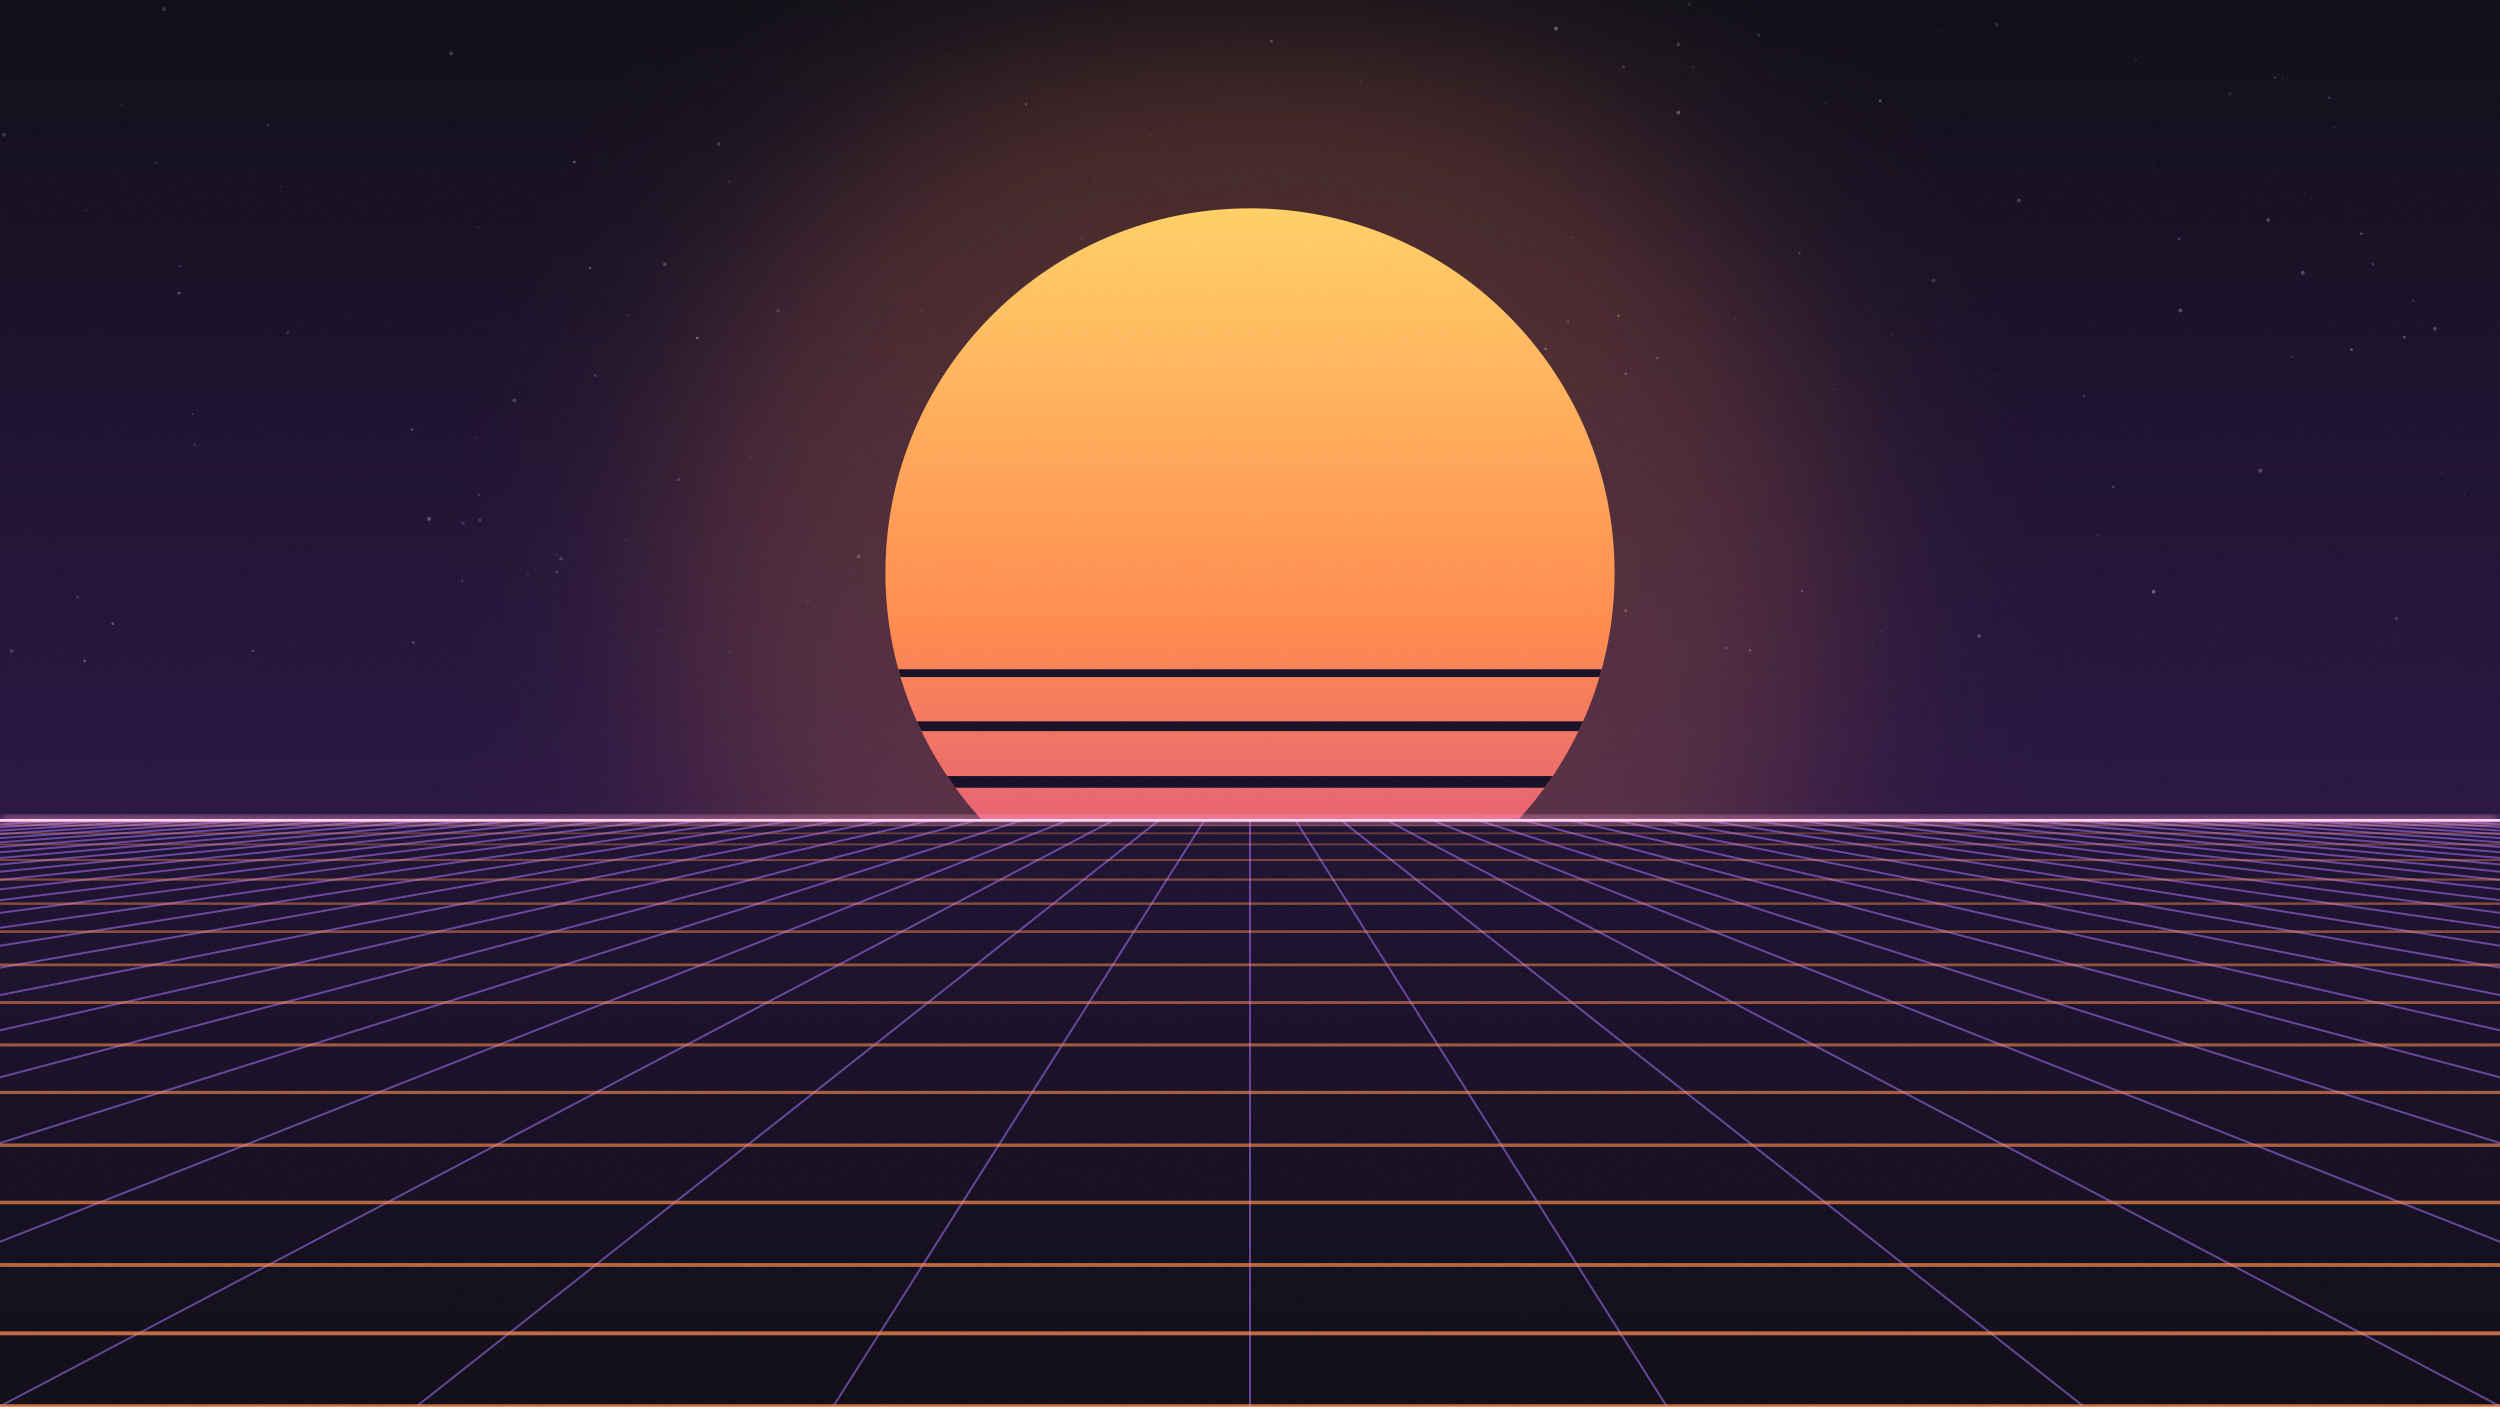
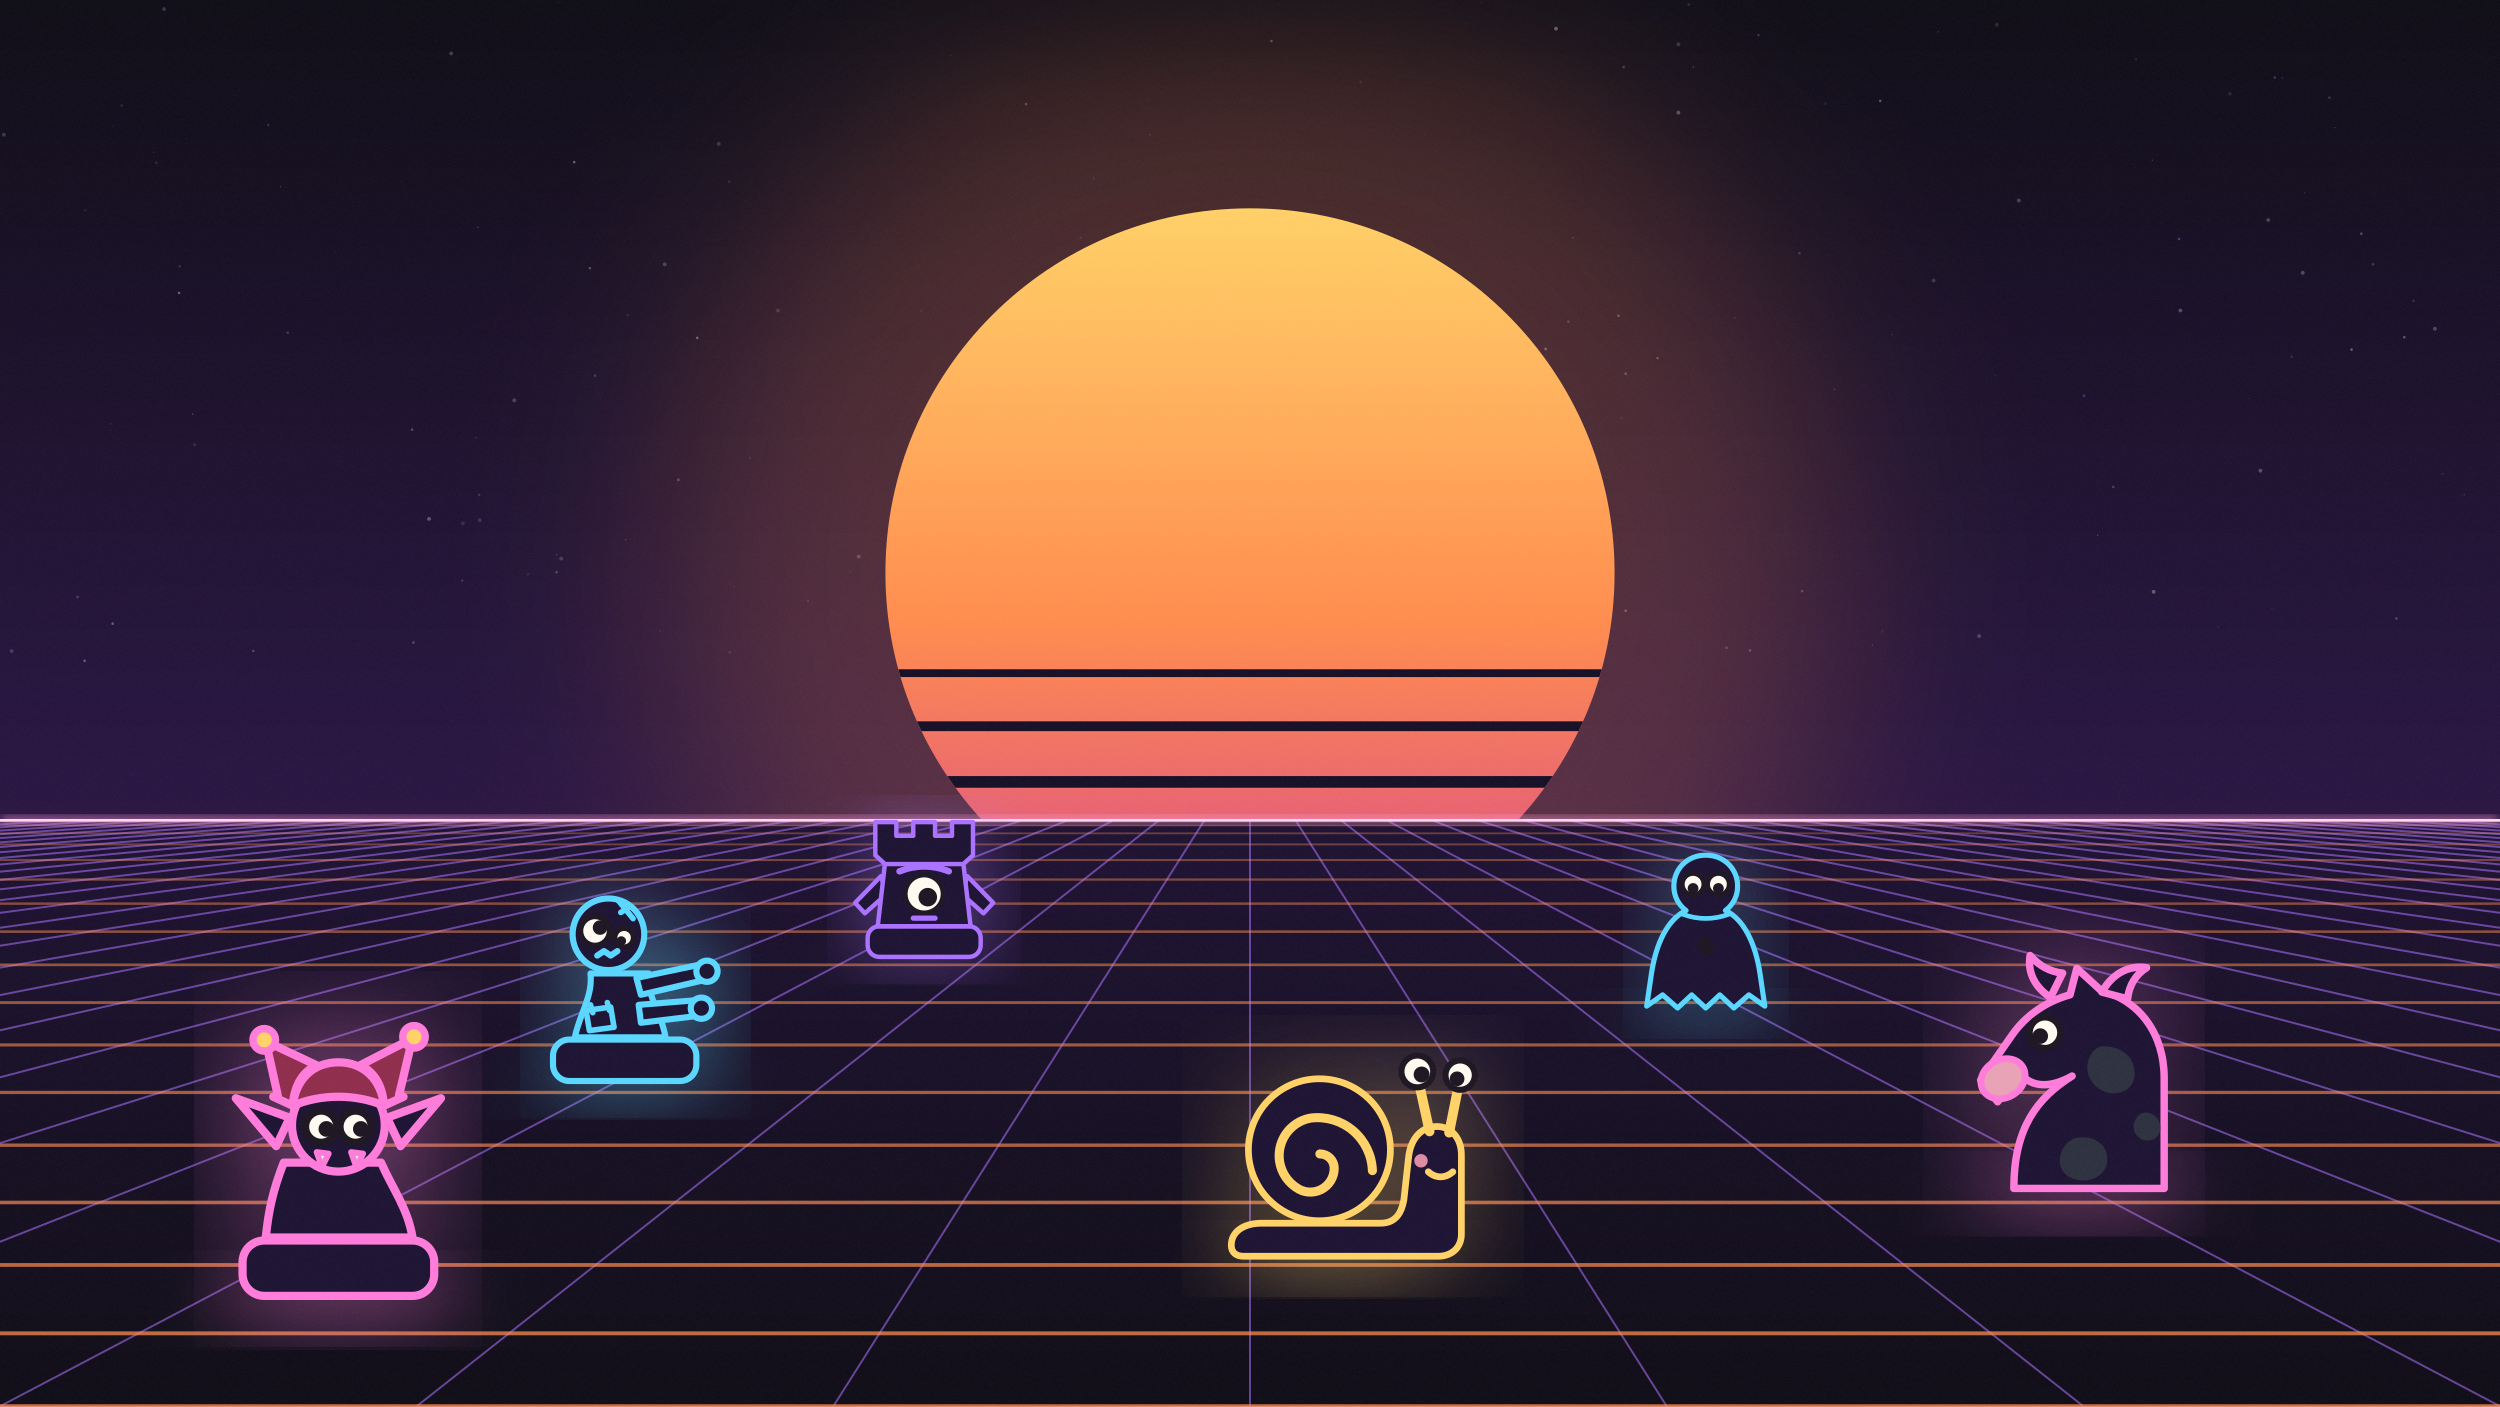
<svg xmlns="http://www.w3.org/2000/svg" width="3840" height="2160" viewBox="0 0 3840 2160">
  <defs>
    <filter id="glow" x="-50%" y="-50%" width="200%" height="200%">
      <feGaussianBlur stdDeviation="160" />
    </filter>
    <filter id="glow2" x="-50%" y="-50%" width="200%" height="200%">
      <feGaussianBlur stdDeviation="60" />
    </filter>
    <filter id="soft" x="-20%" y="-20%" width="140%" height="140%">
      <feGaussianBlur stdDeviation="8" />
    </filter>
    <filter id="grain">
      <feTurbulence type="fractalNoise" baseFrequency=".9" numOctaves="2" seed="3" />
      <feColorMatrix values="0 0 0 0 1  0 0 0 0 1  0 0 0 0 1  0 0 0 .045 0" />
    </filter>
    <linearGradient id="sky" x1="0" y1="0" x2="0" y2="1">
      <stop offset="0" stop-color="#0c0a14" />
      <stop offset=".55" stop-color="#26123f" />
      <stop offset="1" stop-color="#4a1d4f" />
    </linearGradient>
    <linearGradient id="sun" x1="0" y1="0" x2="0" y2="1">
      <stop offset="0" stop-color="#ffd166" />
      <stop offset=".55" stop-color="#ff8a4c" />
      <stop offset="1" stop-color="#d43f8d" />
    </linearGradient>
    <linearGradient id="floor" x1="0" y1="0" x2="0" y2="1">
      <stop offset="0" stop-color="#1c0f30" />
      <stop offset="1" stop-color="#0c0a14" />
    </linearGradient>
    <clipPath id="sunclip">
      <circle cx="1920" cy="880" r="560" />
    </clipPath>
  </defs>
  <rect width="3840" height="2160" fill="url(#sky)" />
  <circle cx="914" cy="577" r="2" fill="#c8a8ff" opacity="0.25" />
  <circle cx="252" cy="14" r="3" fill="#c8a8ff" opacity="0.23" />
  <circle cx="736" cy="760" r="2" fill="#c8a8ff" opacity="0.19" />
  <circle cx="3306" cy="246" r="1" fill="#c8a8ff" opacity="0.28" />
  <circle cx="2578" cy="68" r="3" fill="#ffffff" opacity="0.16" />
  <circle cx="119" cy="917" r="2" fill="#c8a8ff" opacity="0.27" />
  <circle cx="3537" cy="419" r="3" fill="#c8a8ff" opacity="0.34" />
  <circle cx="515" cy="387" r="1" fill="#c8a8ff" opacity="0.14" />
  <circle cx="3707" cy="462" r="2" fill="#c8a8ff" opacity="0.19" />
  <circle cx="3201" cy="608" r="2" fill="#c8a8ff" opacity="0.24" />
  <circle cx="3472" cy="723" r="3" fill="#c8a8ff" opacity="0.35" />
  <circle cx="2578" cy="173" r="3" fill="#ffffff" opacity="0.27" />
  <circle cx="811" cy="882" r="2" fill="#c8a8ff" opacity="0.11" />
  <circle cx="1851" cy="677" r="2" fill="#c8a8ff" opacity="0.30" />
  <circle cx="1576" cy="160" r="2" fill="#c8a8ff" opacity="0.32" />
  <circle cx="170" cy="651" r="1" fill="#c8a8ff" opacity="0.23" />
  <circle cx="3540" cy="296" r="1" fill="#ffffff" opacity="0.16" />
  <circle cx="296" cy="636" r="1" fill="#ffffff" opacity="0.34" />
  <circle cx="1120" cy="279" r="2" fill="#c8a8ff" opacity="0.16" />
  <circle cx="3681" cy="950" r="2" fill="#c8a8ff" opacity="0.31" />
  <circle cx="1483" cy="919" r="2" fill="#ffffff" opacity="0.25" />
  <circle cx="3612" cy="537" r="2" fill="#ffffff" opacity="0.33" />
  <circle cx="1680" cy="274" r="2" fill="#c8a8ff" opacity="0.08" />
  <circle cx="1594" cy="615" r="1" fill="#ffffff" opacity="0.10" />
  <circle cx="2409" cy="494" r="2" fill="#c8a8ff" opacity="0.24" />
  <circle cx="1071" cy="519" r="2" fill="#ffffff" opacity="0.34" />
  <circle cx="964" cy="484" r="2" fill="#c8a8ff" opacity="0.13" />
  <circle cx="711" cy="804" r="3" fill="#c8a8ff" opacity="0.16" />
  <circle cx="1448" cy="819" r="1" fill="#ffffff" opacity="0.16" />
  <circle cx="855" cy="852" r="1" fill="#ffffff" opacity="0.26" />
  <circle cx="2494" cy="103" r="2" fill="#c8a8ff" opacity="0.26" />
  <circle cx="862" cy="858" r="3" fill="#ffffff" opacity="0.17" />
  <circle cx="2497" cy="938" r="2" fill="#ffffff" opacity="0.29" />
  <circle cx="130" cy="1015" r="2" fill="#ffffff" opacity="0.31" />
  <circle cx="1306" cy="878" r="1" fill="#c8a8ff" opacity="0.24" />
  <circle cx="1618" cy="550" r="3" fill="#c8a8ff" opacity="0.17" />
  <circle cx="1601" cy="445" r="2" fill="#c8a8ff" opacity="0.12" />
  <circle cx="18" cy="1000" r="3" fill="#c8a8ff" opacity="0.23" />
  <circle cx="3785" cy="760" r="1" fill="#c8a8ff" opacity="0.31" />
  <circle cx="2546" cy="550" r="2" fill="#c8a8ff" opacity="0.32" />
  <circle cx="3308" cy="909" r="3" fill="#ffffff" opacity="0.30" />
  <circle cx="173" cy="958" r="2" fill="#ffffff" opacity="0.32" />
  <circle cx="3455" cy="612" r="1" fill="#ffffff" opacity="0.13" />
  <circle cx="1152" cy="703" r="2" fill="#c8a8ff" opacity="0.09" />
  <circle cx="3506" cy="120" r="1" fill="#c8a8ff" opacity="0.30" />
  <circle cx="236" cy="234" r="1" fill="#ffffff" opacity="0.13" />
  <circle cx="3040" cy="977" r="3" fill="#ffffff" opacity="0.21" />
  <circle cx="2192" cy="424" r="3" fill="#ffffff" opacity="0.15" />
  <circle cx="2025" cy="448" r="2" fill="#ffffff" opacity="0.31" />
  <circle cx="2977" cy="49" r="1" fill="#c8a8ff" opacity="0.34" />
  <circle cx="3281" cy="91" r="2" fill="#c8a8ff" opacity="0.12" />
  <circle cx="276" cy="409" r="2" fill="#c8a8ff" opacity="0.18" />
  <circle cx="734" cy="349" r="1" fill="#ffffff" opacity="0.27" />
  <circle cx="1460" cy="85" r="1" fill="#c8a8ff" opacity="0.20" />
  <circle cx="2497" cy="574" r="2" fill="#ffffff" opacity="0.25" />
  <circle cx="1657" cy="395" r="2" fill="#c8a8ff" opacity="0.19" />
  <circle cx="2665" cy="488" r="1" fill="#c8a8ff" opacity="0.27" />
  <circle cx="275" cy="450" r="2" fill="#ffffff" opacity="0.33" />
  <circle cx="1437" cy="952" r="3" fill="#c8a8ff" opacity="0.11" />
  <circle cx="2652" cy="995" r="2" fill="#c8a8ff" opacity="0.26" />
  <circle cx="2818" cy="598" r="1" fill="#ffffff" opacity="0.21" />
  <circle cx="906" cy="412" r="2" fill="#ffffff" opacity="0.26" />
  <circle cx="1443" cy="869" r="2" fill="#ffffff" opacity="0.09" />
  <circle cx="442" cy="511" r="2" fill="#c8a8ff" opacity="0.24" />
  <circle cx="3067" cy="38" r="3" fill="#ffffff" opacity="0.11" />
  <circle cx="2876" cy="991" r="1" fill="#c8a8ff" opacity="0.31" />
  <circle cx="693" cy="82" r="3" fill="#ffffff" opacity="0.20" />
  <circle cx="2688" cy="999" r="2" fill="#c8a8ff" opacity="0.33" />
  <circle cx="2137" cy="1024" r="2" fill="#ffffff" opacity="0.34" />
  <circle cx="1585" cy="792" r="1" fill="#c8a8ff" opacity="0.12" />
  <circle cx="1540" cy="941" r="1" fill="#c8a8ff" opacity="0.28" />
  <circle cx="3520" cy="548" r="2" fill="#ffffff" opacity="0.12" />
  <circle cx="2888" cy="155" r="2" fill="#ffffff" opacity="0.31" />
  <circle cx="2066" cy="826" r="2" fill="#c8a8ff" opacity="0.24" />
  <circle cx="2245" cy="1043" r="3" fill="#c8a8ff" opacity="0.09" />
  <circle cx="1841" cy="406" r="1" fill="#c8a8ff" opacity="0.14" />
  <circle cx="1853" cy="916" r="2" fill="#c8a8ff" opacity="0.27" />
  <circle cx="790" cy="615" r="3" fill="#ffffff" opacity="0.21" />
  <circle cx="2768" cy="908" r="2" fill="#ffffff" opacity="0.21" />
  <circle cx="882" cy="249" r="2" fill="#ffffff" opacity="0.34" />
  <circle cx="3279" cy="257" r="1" fill="#c8a8ff" opacity="0.12" />
  <circle cx="2388" cy="716" r="1" fill="#c8a8ff" opacity="0.13" />
  <circle cx="173" cy="194" r="1" fill="#ffffff" opacity="0.11" />
  <circle cx="1014" cy="969" r="1" fill="#c8a8ff" opacity="0.24" />
  <circle cx="2594" cy="7" r="2" fill="#c8a8ff" opacity="0.18" />
  <circle cx="299" cy="683" r="2" fill="#c8a8ff" opacity="0.19" />
  <circle cx="2090" cy="126" r="2" fill="#c8a8ff" opacity="0.11" />
  <circle cx="3407" cy="963" r="1" fill="#c8a8ff" opacity="0.26" />
  <circle cx="1415" cy="477" r="2" fill="#c8a8ff" opacity="0.11" />
  <circle cx="3627" cy="359" r="2" fill="#ffffff" opacity="0.26" />
  <circle cx="1953" cy="63" r="2" fill="#ffffff" opacity="0.25" />
  <circle cx="2804" cy="159" r="2" fill="#c8a8ff" opacity="0.11" />
  <circle cx="3578" cy="150" r="2" fill="#c8a8ff" opacity="0.23" />
  <circle cx="2486" cy="485" r="2" fill="#ffffff" opacity="0.27" />
  <circle cx="412" cy="192" r="2" fill="#c8a8ff" opacity="0.18" />
  <circle cx="1021" cy="406" r="3" fill="#ffffff" opacity="0.21" />
  <circle cx="1042" cy="737" r="2" fill="#c8a8ff" opacity="0.34" />
  <circle cx="1721" cy="858" r="1" fill="#c8a8ff" opacity="0.31" />
  <circle cx="431" cy="287" r="1" fill="#ffffff" opacity="0.23" />
  <circle cx="3494" cy="119" r="2" fill="#c8a8ff" opacity="0.26" />
  <circle cx="1502" cy="1042" r="1" fill="#ffffff" opacity="0.31" />
  <circle cx="3065" cy="577" r="1" fill="#ffffff" opacity="0.13" />
  <circle cx="961" cy="829" r="1" fill="#c8a8ff" opacity="0.32" />
  <circle cx="3645" cy="406" r="2" fill="#c8a8ff" opacity="0.25" />
  <circle cx="3752" cy="728" r="2" fill="#c8a8ff" opacity="0.09" />
  <circle cx="731" cy="672" r="1" fill="#ffffff" opacity="0.21" />
  <circle cx="2011" cy="488" r="1" fill="#ffffff" opacity="0.09" />
  <circle cx="1922" cy="685" r="2" fill="#c8a8ff" opacity="0.34" />
  <circle cx="3425" cy="144" r="3" fill="#ffffff" opacity="0.09" />
  <circle cx="2374" cy="536" r="2" fill="#ffffff" opacity="0.33" />
  <circle cx="1241" cy="923" r="2" fill="#ffffff" opacity="0.10" />
  <circle cx="3222" cy="822" r="1" fill="#ffffff" opacity="0.28" />
  <circle cx="1319" cy="855" r="3" fill="#ffffff" opacity="0.20" />
  <circle cx="2906" cy="514" r="1" fill="#ffffff" opacity="0.19" />
  <circle cx="3246" cy="748" r="2" fill="#c8a8ff" opacity="0.27" />
  <circle cx="2064" cy="447" r="2" fill="#c8a8ff" opacity="0.09" />
  <circle cx="1757" cy="733" r="2" fill="#c8a8ff" opacity="0.32" />
  <circle cx="2764" cy="389" r="2" fill="#c8a8ff" opacity="0.24" />
  <circle cx="860" cy="3" r="1" fill="#c8a8ff" opacity="0.12" />
  <circle cx="1766" cy="207" r="1" fill="#ffffff" opacity="0.24" />
  <circle cx="1934" cy="675" r="1" fill="#ffffff" opacity="0.20" />
  <circle cx="710" cy="892" r="2" fill="#c8a8ff" opacity="0.19" />
  <circle cx="2701" cy="54" r="2" fill="#c8a8ff" opacity="0.21" />
  <circle cx="3490" cy="936" r="1" fill="#c8a8ff" opacity="0.21" />
  <circle cx="633" cy="660" r="2" fill="#ffffff" opacity="0.24" />
  <circle cx="3101" cy="308" r="3" fill="#c8a8ff" opacity="0.29" />
  <circle cx="3693" cy="518" r="2" fill="#ffffff" opacity="0.30" />
  <circle cx="2416" cy="365" r="1" fill="#c8a8ff" opacity="0.34" />
  <circle cx="2274" cy="4" r="1" fill="#ffffff" opacity="0.09" />
  <circle cx="1932" cy="511" r="1" fill="#c8a8ff" opacity="0.13" />
  <circle cx="3740" cy="505" r="3" fill="#c8a8ff" opacity="0.33" />
  <circle cx="131" cy="323" r="2" fill="#c8a8ff" opacity="0.10" />
  <circle cx="1127" cy="901" r="1" fill="#c8a8ff" opacity="0.23" />
  <circle cx="2060" cy="825" r="2" fill="#c8a8ff" opacity="0.31" />
  <circle cx="2125" cy="979" r="2" fill="#c8a8ff" opacity="0.20" />
  <circle cx="1707" cy="745" r="2" fill="#ffffff" opacity="0.22" />
  <circle cx="2891" cy="970" r="2" fill="#c8a8ff" opacity="0.09" />
  <circle cx="659" cy="797" r="3" fill="#ffffff" opacity="0.28" />
  <circle cx="2601" cy="103" r="1" fill="#ffffff" opacity="0.32" />
  <circle cx="3349" cy="477" r="3" fill="#c8a8ff" opacity="0.35" />
  <circle cx="6" cy="207" r="3" fill="#ffffff" opacity="0.17" />
  <circle cx="1195" cy="477" r="3" fill="#ffffff" opacity="0.14" />
  <circle cx="187" cy="162" r="2" fill="#ffffff" opacity="0.11" />
  <circle cx="1104" cy="221" r="3" fill="#c8a8ff" opacity="0.22" />
  <circle cx="3484" cy="338" r="3" fill="#ffffff" opacity="0.21" />
  <circle cx="2390" cy="44" r="3" fill="#ffffff" opacity="0.31" />
  <circle cx="389" cy="1000" r="2" fill="#ffffff" opacity="0.21" />
  <circle cx="855" cy="879" r="2" fill="#c8a8ff" opacity="0.29" />
  <circle cx="3347" cy="367" r="2" fill="#c8a8ff" opacity="0.29" />
  <circle cx="1121" cy="1002" r="2" fill="#c8a8ff" opacity="0.14" />
  <circle cx="2070" cy="492" r="2" fill="#ffffff" opacity="0.17" />
  <circle cx="737" cy="799" r="3" fill="#c8a8ff" opacity="0.19" />
  <circle cx="2490" cy="642" r="1" fill="#c8a8ff" opacity="0.31" />
  <circle cx="240" cy="250" r="2" fill="#c8a8ff" opacity="0.14" />
  <circle cx="635" cy="987" r="2" fill="#c8a8ff" opacity="0.33" />
  <circle cx="2057" cy="444" r="3" fill="#c8a8ff" opacity="0.21" />
  <circle cx="2970" cy="431" r="3" fill="#ffffff" opacity="0.16" />
  <circle cx="3587" cy="196" r="1" fill="#ffffff" opacity="0.16" />
  <circle cx="1995" cy="678" r="1" fill="#ffffff" opacity="0.15" />
  <circle cx="1660" cy="365" r="2" fill="#c8a8ff" opacity="0.12" />
  <circle cx="1920" cy="900" r="900" fill="#ff8a4c" opacity=".22" filter="url(#glow)" />
  <g clip-path="url(#sunclip)">
    <rect x="1300" y="300" width="1300" height="1200" fill="url(#sun)" />
    <rect x="1220.0" y="1028" width="1400" height="12" fill="#140c24" />
    <rect x="1220.0" y="1108" width="1400" height="15" fill="#140c24" />
    <rect x="1220.0" y="1192" width="1400" height="18" fill="#140c24" />
    <rect x="1220.0" y="1280" width="1400" height="21" fill="#140c24" />
    <rect x="1220.0" y="1372" width="1400" height="24" fill="#140c24" />
    <rect x="1220.0" y="1468" width="1400" height="27" fill="#140c24" />
    <rect x="1220.0" y="1568" width="1400" height="30" fill="#140c24" />
  </g>
  <rect x="0" y="1260" width="3840" height="900" fill="url(#floor)" />
  <g>
    <line x1="-40" y1="1260" x2="-16000" y2="2160" stroke="#a970ff" stroke-width="3" opacity=".55" />
    <line x1="30" y1="1260" x2="-15360" y2="2160" stroke="#a970ff" stroke-width="3" opacity=".55" />
    <line x1="100" y1="1260" x2="-14720" y2="2160" stroke="#a970ff" stroke-width="3" opacity=".55" />
    <line x1="170" y1="1260" x2="-14080" y2="2160" stroke="#a970ff" stroke-width="3" opacity=".55" />
    <line x1="240" y1="1260" x2="-13440" y2="2160" stroke="#a970ff" stroke-width="3" opacity=".55" />
    <line x1="310" y1="1260" x2="-12800" y2="2160" stroke="#a970ff" stroke-width="3" opacity=".55" />
    <line x1="380" y1="1260" x2="-12160" y2="2160" stroke="#a970ff" stroke-width="3" opacity=".55" />
    <line x1="450" y1="1260" x2="-11520" y2="2160" stroke="#a970ff" stroke-width="3" opacity=".55" />
    <line x1="520" y1="1260" x2="-10880" y2="2160" stroke="#a970ff" stroke-width="3" opacity=".55" />
    <line x1="590" y1="1260" x2="-10240" y2="2160" stroke="#a970ff" stroke-width="3" opacity=".55" />
    <line x1="660" y1="1260" x2="-9600" y2="2160" stroke="#a970ff" stroke-width="3" opacity=".55" />
    <line x1="730" y1="1260" x2="-8960" y2="2160" stroke="#a970ff" stroke-width="3" opacity=".55" />
    <line x1="800" y1="1260" x2="-8320" y2="2160" stroke="#a970ff" stroke-width="3" opacity=".55" />
    <line x1="870" y1="1260" x2="-7680" y2="2160" stroke="#a970ff" stroke-width="3" opacity=".55" />
    <line x1="940" y1="1260" x2="-7040" y2="2160" stroke="#a970ff" stroke-width="3" opacity=".55" />
    <line x1="1010" y1="1260" x2="-6400" y2="2160" stroke="#a970ff" stroke-width="3" opacity=".55" />
    <line x1="1080" y1="1260" x2="-5760" y2="2160" stroke="#a970ff" stroke-width="3" opacity=".55" />
    <line x1="1150" y1="1260" x2="-5120" y2="2160" stroke="#a970ff" stroke-width="3" opacity=".55" />
    <line x1="1220" y1="1260" x2="-4480" y2="2160" stroke="#a970ff" stroke-width="3" opacity=".55" />
    <line x1="1290" y1="1260" x2="-3840" y2="2160" stroke="#a970ff" stroke-width="3" opacity=".55" />
    <line x1="1360" y1="1260" x2="-3200" y2="2160" stroke="#a970ff" stroke-width="3" opacity=".55" />
    <line x1="1430" y1="1260" x2="-2560" y2="2160" stroke="#a970ff" stroke-width="3" opacity=".55" />
    <line x1="1500" y1="1260" x2="-1920" y2="2160" stroke="#a970ff" stroke-width="3" opacity=".55" />
    <line x1="1570" y1="1260" x2="-1280" y2="2160" stroke="#a970ff" stroke-width="3" opacity=".55" />
    <line x1="1640" y1="1260" x2="-640" y2="2160" stroke="#a970ff" stroke-width="3" opacity=".55" />
    <line x1="1710" y1="1260" x2="0" y2="2160" stroke="#a970ff" stroke-width="3" opacity=".55" />
    <line x1="1780" y1="1260" x2="640" y2="2160" stroke="#a970ff" stroke-width="3" opacity=".55" />
    <line x1="1850" y1="1260" x2="1280" y2="2160" stroke="#a970ff" stroke-width="3" opacity=".55" />
    <line x1="1920" y1="1260" x2="1920" y2="2160" stroke="#a970ff" stroke-width="3" opacity=".55" />
    <line x1="1990" y1="1260" x2="2560" y2="2160" stroke="#a970ff" stroke-width="3" opacity=".55" />
    <line x1="2060" y1="1260" x2="3200" y2="2160" stroke="#a970ff" stroke-width="3" opacity=".55" />
    <line x1="2130" y1="1260" x2="3840" y2="2160" stroke="#a970ff" stroke-width="3" opacity=".55" />
    <line x1="2200" y1="1260" x2="4480" y2="2160" stroke="#a970ff" stroke-width="3" opacity=".55" />
    <line x1="2270" y1="1260" x2="5120" y2="2160" stroke="#a970ff" stroke-width="3" opacity=".55" />
    <line x1="2340" y1="1260" x2="5760" y2="2160" stroke="#a970ff" stroke-width="3" opacity=".55" />
    <line x1="2410" y1="1260" x2="6400" y2="2160" stroke="#a970ff" stroke-width="3" opacity=".55" />
    <line x1="2480" y1="1260" x2="7040" y2="2160" stroke="#a970ff" stroke-width="3" opacity=".55" />
    <line x1="2550" y1="1260" x2="7680" y2="2160" stroke="#a970ff" stroke-width="3" opacity=".55" />
    <line x1="2620" y1="1260" x2="8320" y2="2160" stroke="#a970ff" stroke-width="3" opacity=".55" />
    <line x1="2690" y1="1260" x2="8960" y2="2160" stroke="#a970ff" stroke-width="3" opacity=".55" />
    <line x1="2760" y1="1260" x2="9600" y2="2160" stroke="#a970ff" stroke-width="3" opacity=".55" />
    <line x1="2830" y1="1260" x2="10240" y2="2160" stroke="#a970ff" stroke-width="3" opacity=".55" />
    <line x1="2900" y1="1260" x2="10880" y2="2160" stroke="#a970ff" stroke-width="3" opacity=".55" />
    <line x1="2970" y1="1260" x2="11520" y2="2160" stroke="#a970ff" stroke-width="3" opacity=".55" />
    <line x1="3040" y1="1260" x2="12160" y2="2160" stroke="#a970ff" stroke-width="3" opacity=".55" />
    <line x1="3110" y1="1260" x2="12800" y2="2160" stroke="#a970ff" stroke-width="3" opacity=".55" />
    <line x1="3180" y1="1260" x2="13440" y2="2160" stroke="#a970ff" stroke-width="3" opacity=".55" />
    <line x1="3250" y1="1260" x2="14080" y2="2160" stroke="#a970ff" stroke-width="3" opacity=".55" />
    <line x1="3320" y1="1260" x2="14720" y2="2160" stroke="#a970ff" stroke-width="3" opacity=".55" />
    <line x1="3390" y1="1260" x2="15360" y2="2160" stroke="#a970ff" stroke-width="3" opacity=".55" />
    <line x1="3460" y1="1260" x2="16000" y2="2160" stroke="#a970ff" stroke-width="3" opacity=".55" />
    <line x1="3530" y1="1260" x2="16640" y2="2160" stroke="#a970ff" stroke-width="3" opacity=".55" />
    <line x1="3600" y1="1260" x2="17280" y2="2160" stroke="#a970ff" stroke-width="3" opacity=".55" />
    <line x1="3670" y1="1260" x2="17920" y2="2160" stroke="#a970ff" stroke-width="3" opacity=".55" />
    <line x1="3740" y1="1260" x2="18560" y2="2160" stroke="#a970ff" stroke-width="3" opacity=".55" />
    <line x1="3810" y1="1260" x2="19200" y2="2160" stroke="#a970ff" stroke-width="3" opacity=".55" />
    <line x1="3880" y1="1260" x2="19840" y2="2160" stroke="#a970ff" stroke-width="3" opacity=".55" />
    <line x1="0" y1="1262" x2="3840" y2="1262" stroke="#ff8a4c" stroke-width="2.2" opacity="0.28" />
    <line x1="0" y1="1268" x2="3840" y2="1268" stroke="#ff8a4c" stroke-width="2.5" opacity="0.31" />
    <line x1="0" y1="1280" x2="3840" y2="1280" stroke="#ff8a4c" stroke-width="2.8" opacity="0.34" />
    <line x1="0" y1="1297" x2="3840" y2="1297" stroke="#ff8a4c" stroke-width="3.0" opacity="0.37" />
    <line x1="0" y1="1321" x2="3840" y2="1321" stroke="#ff8a4c" stroke-width="3.2" opacity="0.40" />
    <line x1="0" y1="1351" x2="3840" y2="1351" stroke="#ff8a4c" stroke-width="3.5" opacity="0.43" />
    <line x1="0" y1="1388" x2="3840" y2="1388" stroke="#ff8a4c" stroke-width="3.8" opacity="0.46" />
    <line x1="0" y1="1431" x2="3840" y2="1431" stroke="#ff8a4c" stroke-width="4.0" opacity="0.49" />
    <line x1="0" y1="1482" x2="3840" y2="1482" stroke="#ff8a4c" stroke-width="4.2" opacity="0.52" />
    <line x1="0" y1="1540" x2="3840" y2="1540" stroke="#ff8a4c" stroke-width="4.5" opacity="0.55" />
    <line x1="0" y1="1605" x2="3840" y2="1605" stroke="#ff8a4c" stroke-width="4.8" opacity="0.58" />
    <line x1="0" y1="1678" x2="3840" y2="1678" stroke="#ff8a4c" stroke-width="5.0" opacity="0.61" />
    <line x1="0" y1="1759" x2="3840" y2="1759" stroke="#ff8a4c" stroke-width="5.2" opacity="0.64" />
    <line x1="0" y1="1847" x2="3840" y2="1847" stroke="#ff8a4c" stroke-width="5.5" opacity="0.67" />
    <line x1="0" y1="1943" x2="3840" y2="1943" stroke="#ff8a4c" stroke-width="5.8" opacity="0.70" />
    <line x1="0" y1="2048" x2="3840" y2="2048" stroke="#ff8a4c" stroke-width="6.0" opacity="0.73" />
    <line x1="0" y1="2160" x2="3840" y2="2160" stroke="#ff8a4c" stroke-width="6.2" opacity="0.76" />
  </g>
  <rect x="0" y="1254" width="3840" height="12" fill="#ff9ad5" opacity=".75" filter="url(#soft)" />
  <rect x="0" y="1258" width="3840" height="4" fill="#ffd6ef" />
+   <ellipse cx="520" cy="1994" rx="196" ry="37" fill="#ff7ad9" opacity=".35" filter="url(#glow2)" />
+   <g transform="translate(261 1542) scale(11.5)" fill="none" stroke="#ff7ad9" stroke-width="2.4" opacity=".6" filter="url(#soft)">
+     <path d="M12.6 31.6h19.8c1.6 0 2.9 1.3 2.9 2.9v1.6c0 1.6-1.3 2.9-2.9 2.9H12.6c-1.6 0-2.9-1.3-2.9-2.9v-1.6c0-1.6 1.3-2.9 2.9-2.9z" />
+     <path d="M15.2 21.2h13c1.6 3.6 3.6 6.2 4.2 10H12.8c.4-3.8 1-6.4 2.4-10z" />
+     <path d="M16 15.2 8.8 12.6l5.4 6.4zM29 15.2l7.2-2.6-5.4 6.4z" />
+     <circle cx="22.5" cy="16.2" r="6.2" />
+     <path d="M16.4 13.6c.2-2.8 1.4-4.6 3.2-5.4L12.8 5l1.6 7.2-.6.2zM28.6 13.6c-.2-2.8-1.4-4.6-3.2-5.4L32.4 4.6l-1.8 7.6.6.2zM16.4 13.6c3.8-1.6 8.4-1.6 12.2 0-.4-3.6-2.8-5.8-6.1-5.8s-5.7 2.2-6.1 5.8z" fill="#8e2b4a" />
+     <circle cx="12.6" cy="4.8" r="1.5" fill="#ffd166" stroke-width="1" />
+     <circle cx="32.6" cy="4.4" r="1.5" fill="#ffd166" stroke-width="1" />
+     <circle cx="20.2" cy="16.4" r="2.1" fill="#fffaf0" stroke="#1b1420" stroke-width="1" />
+     <circle cx="20.90" cy="16.70" r="1.05" fill="#1b1420" stroke="none" />
+     <circle cx="24.8" cy="16.4" r="2.1" fill="#fffaf0" stroke="#1b1420" stroke-width="1" />
+     <circle cx="25.50" cy="16.70" r="1.05" fill="#1b1420" stroke="none" />
+     <path d="M19.6 19.8l.7 2 .9-1.8zM24.2 19.8l.7 2 .9-1.8z" fill="#fffaf0" stroke-width=".8" />
+   </g>
+   <g transform="translate(261 1542) scale(11.5)" fill="#1b1030" stroke="#ff7ad9" stroke-width="1.1" stroke-linejoin="round">
+     <path d="M12.6 31.6h19.8c1.6 0 2.9 1.3 2.9 2.9v1.6c0 1.6-1.3 2.9-2.9 2.9H12.6c-1.6 0-2.9-1.3-2.9-2.9v-1.6c0-1.6 1.3-2.9 2.9-2.9z" />
+     <path d="M15.2 21.2h13c1.6 3.6 3.6 6.2 4.2 10H12.8c.4-3.8 1-6.4 2.4-10z" />
+     <path d="M16 15.2 8.8 12.6l5.4 6.4zM29 15.2l7.2-2.6-5.4 6.4z" />
+     <circle cx="22.5" cy="16.2" r="6.2" />
+     <path d="M16.4 13.6c.2-2.8 1.4-4.6 3.2-5.4L12.8 5l1.6 7.2-.6.2zM28.6 13.6c-.2-2.8-1.4-4.6-3.2-5.4L32.4 4.6l-1.8 7.6.6.2zM16.4 13.6c3.8-1.6 8.4-1.6 12.2 0-.4-3.6-2.8-5.8-6.1-5.8s-5.7 2.2-6.1 5.8z" fill="#8e2b4a" />
+     <circle cx="12.6" cy="4.8" r="1.5" fill="#ffd166" stroke-width="1" />
+     <circle cx="32.6" cy="4.4" r="1.5" fill="#ffd166" stroke-width="1" />
+     <circle cx="20.2" cy="16.4" r="2.1" fill="#fffaf0" stroke="#1b1420" stroke-width="1" />
+     <circle cx="20.90" cy="16.70" r="1.05" fill="#1b1420" stroke="none" />
+     <circle cx="24.8" cy="16.4" r="2.1" fill="#fffaf0" stroke="#1b1420" stroke-width="1" />
+     <circle cx="25.50" cy="16.70" r="1.05" fill="#1b1420" stroke="none" />
+     <path d="M19.6 19.8l.7 2 .9-1.8zM24.2 19.8l.7 2 .9-1.8z" fill="#fffaf0" stroke-width=".8" />
+   </g>
+   <ellipse cx="960" cy="1664" rx="146" ry="28" fill="#58d6ff" opacity=".35" filter="url(#glow2)" />
+   <g transform="translate(766 1325) scale(8.6)" fill="none" stroke="#58d6ff" stroke-width="2.4" opacity=".6" filter="url(#soft)">
+     <path d="M12.6 31.6h19.8c1.6 0 2.9 1.3 2.9 2.9v1.6c0 1.6-1.3 2.9-2.9 2.9H12.6c-1.6 0-2.9-1.3-2.9-2.9v-1.6c0-1.6 1.3-2.9 2.9-2.9z" />
+     <path d="M16.4 19.8h10.4c-.4 4.2 2.2 6.8 3 11.4H13.6c1-4.6 3.2-7.2 2.8-11.4z" />
+     <path d="M24.6 20.6 36 18.2l.6 2.8-11.2 2.6zM25 25.4l10-.8.3 2.8-9.9 1.2z" />
+     <circle cx="37.2" cy="19.4" r="1.9" />
+     <circle cx="36.2" cy="26" r="1.9" />
+     <circle cx="19.6" cy="12.8" r="6.4" />
+     <path d="M15.6 26.4l4.4-.6.6 3.6-4.4.6z" fill="none" stroke-width="1" stroke-linecap="round" />
+     <path d="M16.4 25.4l.4 1.4M19.4 25l.4 1.4" fill="none" stroke-width="1" stroke-linecap="round" />
+     <path d="M21.4 6.8l2.6 3.2M21.8 8.9l1.6-1" fill="none" stroke-width="1" stroke-linecap="round" />
+     <circle cx="17.2" cy="12.2" r="2.6" fill="#fffaf0" stroke="#1b1420" stroke-width="1" />
+     <circle cx="18.10" cy="11.60" r="1.30" fill="#1b1420" stroke="none" />
+     <circle cx="22.4" cy="13.4" r="1.7" fill="#fffaf0" stroke="#1b1420" stroke-width="1" />
+     <circle cx="21.90" cy="14.00" r="0.85" fill="#1b1420" stroke="none" />
+     <path d="M17.6 16.6l1.2-.8 1.2.8 1.2-.8" fill="none" stroke-width="1.1" stroke-linecap="round" />
+   </g>
+   <g transform="translate(766 1325) scale(8.6)" fill="#1b1030" stroke="#58d6ff" stroke-width="1.1" stroke-linejoin="round">
+     <path d="M12.6 31.6h19.8c1.6 0 2.9 1.3 2.9 2.9v1.6c0 1.6-1.3 2.9-2.9 2.9H12.6c-1.6 0-2.9-1.3-2.9-2.9v-1.6c0-1.6 1.3-2.9 2.9-2.9z" />
+     <path d="M16.4 19.8h10.4c-.4 4.2 2.2 6.8 3 11.4H13.6c1-4.6 3.2-7.2 2.8-11.4z" />
+     <path d="M24.6 20.6 36 18.2l.6 2.8-11.2 2.6zM25 25.4l10-.8.3 2.8-9.9 1.2z" />
+     <circle cx="37.2" cy="19.4" r="1.9" />
+     <circle cx="36.2" cy="26" r="1.9" />
+     <circle cx="19.6" cy="12.8" r="6.4" />
+     <path d="M15.6 26.4l4.4-.6.6 3.6-4.4.6z" fill="none" stroke-width="1" stroke-linecap="round" />
+     <path d="M16.4 25.4l.4 1.4M19.4 25l.4 1.4" fill="none" stroke-width="1" stroke-linecap="round" />
+     <path d="M21.4 6.8l2.6 3.2M21.8 8.9l1.6-1" fill="none" stroke-width="1" stroke-linecap="round" />
+     <circle cx="17.2" cy="12.2" r="2.6" fill="#fffaf0" stroke="#1b1420" stroke-width="1" />
+     <circle cx="18.10" cy="11.60" r="1.30" fill="#1b1420" stroke="none" />
+     <circle cx="22.4" cy="13.4" r="1.7" fill="#fffaf0" stroke="#1b1420" stroke-width="1" />
+     <circle cx="21.90" cy="14.00" r="0.85" fill="#1b1420" stroke="none" />
+     <path d="M17.6 16.6l1.2-.8 1.2.8 1.2-.8" fill="none" stroke-width="1.1" stroke-linecap="round" />
+   </g>
+   <ellipse cx="1420" cy="1474" rx="105" ry="20" fill="#a970ff" opacity=".35" filter="url(#glow2)" />
+   <g transform="translate(1280 1228) scale(6.2)" fill="none" stroke="#a970ff" stroke-width="2.4" opacity=".6" filter="url(#soft)">
+     <path d="M11.4 31.4h22.2c1.6 0 2.9 1.3 2.9 2.9v1.8c0 1.6-1.3 2.9-2.9 2.9H11.4c-1.6 0-2.9-1.3-2.9-2.9v-1.8c0-1.6 1.3-2.9 2.9-2.9z" />
+     <path d="M11.8 19 5.4 25.6l2.4 2.6 5.4-4.8zM33.2 19l6.4 6.6-2.4 2.6-5.4-4.8z" />
+     <path d="M12.8 15.8h19.4l1.8 15.6H11z" />
+     <path d="M10.4 5.6h5.2V9h4.2V5.6h5.4V9h4.2V5.6h5.2v8.2l-2.4 2.2H12.8l-2.4-2.2z" />
+     <path d="M16.4 17.8c4-1.6 8.2-1.6 12.2 0" fill="none" stroke-width="1.6" stroke-linecap="round" />
+     <circle cx="22.5" cy="23.4" r="4.6" fill="#fffaf0" stroke="#1b1420" stroke-width="1" />
+     <circle cx="23.40" cy="24.20" r="2.30" fill="#1b1420" stroke="none" />
+     <path d="M19.8 29.4h5.4" fill="none" stroke-width="1.3" stroke-linecap="round" />
+   </g>
+   <g transform="translate(1280 1228) scale(6.2)" fill="#1b1030" stroke="#a970ff" stroke-width="1.1" stroke-linejoin="round">
+     <path d="M11.4 31.4h22.2c1.6 0 2.9 1.3 2.9 2.9v1.8c0 1.6-1.3 2.9-2.9 2.9H11.4c-1.6 0-2.9-1.3-2.9-2.9v-1.8c0-1.6 1.3-2.9 2.9-2.9z" />
+     <path d="M11.8 19 5.4 25.6l2.4 2.6 5.4-4.8zM33.2 19l6.4 6.6-2.4 2.6-5.4-4.8z" />
+     <path d="M12.8 15.8h19.4l1.8 15.6H11z" />
+     <path d="M10.4 5.6h5.2V9h4.2V5.6h5.4V9h4.2V5.6h5.2v8.2l-2.4 2.2H12.8l-2.4-2.2z" />
+     <path d="M16.4 17.8c4-1.6 8.2-1.6 12.2 0" fill="none" stroke-width="1.6" stroke-linecap="round" />
+     <circle cx="22.5" cy="23.4" r="4.6" fill="#fffaf0" stroke="#1b1420" stroke-width="1" />
+     <circle cx="23.40" cy="24.20" r="2.30" fill="#1b1420" stroke="none" />
+     <path d="M19.8 29.4h5.4" fill="none" stroke-width="1.3" stroke-linecap="round" />
+   </g>
+   <ellipse cx="2060" cy="1934" rx="160" ry="30" fill="#ffd166" opacity=".35" filter="url(#glow2)" />
+   <g transform="translate(1848 1563) scale(9.4)" fill="none" stroke="#ffd166" stroke-width="2.4" opacity=".6" filter="url(#soft)">
+     <path d="M4.6 37.2C4.6 35 6.6 33.6 9.6 33.6H29c2.4 0 3.4-1.6 3.8-3.8l.8-7.2c.4-3 2.2-4.8 4.6-4.8s4 2 4 4.6v13c0 2.2-1.6 3.6-3.8 3.6H6.6c-1.2 0-2-.6-2-1.8z" />
+     <circle cx="19" cy="21.6" r="11.6" />
+     <path d="M16 16a3 3 0 0 1 3 3 5 5 0 0 1-8 4 8 8 0 0 1 3-14.5 11.5 11.5 0 0 1 13 11" transform="translate(6.6 9.8) scale(.78)" fill="none" stroke-width="1.9" stroke-linecap="round" />
+     <path d="M37 18.6 35.2 10.4M40.2 18.8l1.6-8" fill="none" stroke-width="1.6" stroke-linecap="round" />
+     <circle cx="35" cy="8.8" r="2.6" fill="#fffaf0" stroke="#1b1420" stroke-width="1" />
+     <circle cx="35.70" cy="9.30" r="1.30" fill="#1b1420" stroke="none" />
+     <circle cx="42" cy="9.4" r="2.4" fill="#fffaf0" stroke="#1b1420" stroke-width="1" />
+     <circle cx="41.50" cy="10.00" r="1.20" fill="#1b1420" stroke="none" />
+     <path d="M36.8 25.2c1.2 1.1 2.8 1.1 4 0" fill="none" stroke-width="1.1" stroke-linecap="round" />
+     <circle cx="35.6" cy="23.4" r="1.1" fill="#ff9fb8" stroke="none" opacity=".85" />
+   </g>
+   <g transform="translate(1848 1563) scale(9.4)" fill="#1b1030" stroke="#ffd166" stroke-width="1.1" stroke-linejoin="round">
+     <path d="M4.6 37.2C4.6 35 6.6 33.6 9.6 33.6H29c2.4 0 3.4-1.6 3.8-3.8l.8-7.2c.4-3 2.2-4.8 4.6-4.8s4 2 4 4.6v13c0 2.2-1.6 3.6-3.8 3.6H6.6c-1.2 0-2-.6-2-1.8z" />
+     <circle cx="19" cy="21.6" r="11.6" />
+     <path d="M16 16a3 3 0 0 1 3 3 5 5 0 0 1-8 4 8 8 0 0 1 3-14.5 11.5 11.5 0 0 1 13 11" transform="translate(6.6 9.8) scale(.78)" fill="none" stroke-width="1.9" stroke-linecap="round" />
+     <path d="M37 18.6 35.2 10.4M40.2 18.8l1.6-8" fill="none" stroke-width="1.6" stroke-linecap="round" />
+     <circle cx="35" cy="8.8" r="2.6" fill="#fffaf0" stroke="#1b1420" stroke-width="1" />
+     <circle cx="35.70" cy="9.30" r="1.30" fill="#1b1420" stroke="none" />
+     <circle cx="42" cy="9.4" r="2.4" fill="#fffaf0" stroke="#1b1420" stroke-width="1" />
+     <circle cx="41.50" cy="10.00" r="1.20" fill="#1b1420" stroke="none" />
+     <path d="M36.8 25.2c1.2 1.1 2.8 1.1 4 0" fill="none" stroke-width="1.1" stroke-linecap="round" />
+     <circle cx="35.6" cy="23.4" r="1.1" fill="#ff9fb8" stroke="none" opacity=".85" />
+   </g>
+   <ellipse cx="2620" cy="1564" rx="122" ry="23" fill="#58d6ff" opacity=".35" filter="url(#glow2)" />
+   <g transform="translate(2458 1279) scale(7.2)" fill="none" stroke="#58d6ff" stroke-width="2.4" opacity=".6" filter="url(#soft)">
+     <path d="M22.5 4.8c4 0 6.8 3 6.8 6.6 0 2.2-1 4-2.6 5.2 3.8 1.8 6.4 6.8 7.4 13.6l1 6.8-3.4-2.4-3.2 2.8-3-2.8-3 2.8-3-2.8-3 2.8-3.2-2.8-3.4 2.4 1-6.8c1-6.8 3.6-11.8 7.4-13.6-1.6-1.2-2.6-3-2.6-5.2 0-3.6 2.8-6.6 6.8-6.6z" />
+     <path d="M17.6 17.4c3.2 1.2 6.6 1.2 9.8 0" fill="none" stroke-width="1" stroke-linecap="round" />
+     <circle cx="19.8" cy="11" r="2.3" fill="#fffaf0" stroke="#1b1420" stroke-width="1" />
+     <circle cx="19.80" cy="11.90" r="1.15" fill="#1b1420" stroke="none" />
+     <circle cx="25.2" cy="11" r="2.3" fill="#fffaf0" stroke="#1b1420" stroke-width="1" />
+     <circle cx="25.20" cy="11.90" r="1.15" fill="#1b1420" stroke="none" />
+     <ellipse cx="22.5" cy="24.2" rx="1.6" ry="2.2" fill="#1b1420" stroke="none" />
+   </g>
+   <g transform="translate(2458 1279) scale(7.2)" fill="#1b1030" stroke="#58d6ff" stroke-width="1.1" stroke-linejoin="round">
+     <path d="M22.5 4.8c4 0 6.8 3 6.8 6.6 0 2.2-1 4-2.6 5.2 3.8 1.8 6.4 6.8 7.4 13.6l1 6.8-3.4-2.4-3.2 2.8-3-2.8-3 2.8-3-2.8-3 2.8-3.2-2.8-3.4 2.4 1-6.8c1-6.8 3.6-11.8 7.4-13.6-1.6-1.2-2.6-3-2.6-5.2 0-3.6 2.8-6.6 6.8-6.6z" />
+     <path d="M17.6 17.4c3.2 1.2 6.6 1.2 9.8 0" fill="none" stroke-width="1" stroke-linecap="round" />
+     <circle cx="19.8" cy="11" r="2.3" fill="#fffaf0" stroke="#1b1420" stroke-width="1" />
+     <circle cx="19.80" cy="11.90" r="1.15" fill="#1b1420" stroke="none" />
+     <circle cx="25.2" cy="11" r="2.3" fill="#fffaf0" stroke="#1b1420" stroke-width="1" />
+     <circle cx="25.20" cy="11.90" r="1.15" fill="#1b1420" stroke="none" />
+     <ellipse cx="22.5" cy="24.2" rx="1.6" ry="2.2" fill="#1b1420" stroke="none" />
+   </g>
+   <ellipse cx="3190" cy="1834" rx="177" ry="33" fill="#ff7ad9" opacity=".35" filter="url(#glow2)" />
+   <g transform="translate(2956 1424) scale(10.4)" fill="none" stroke="#ff7ad9" stroke-width="2.4" opacity=".6" filter="url(#soft)">
+     <path d="M13.2 38.6c0-9 3.5-13.4 8.6-16.6-3.2 1.8-5.9 1.7-7.6-.3l-3.4 4.1-2.5-3.2 4.6-6.6c2-2.9 5-5 8.6-6l1-3.9 3.6 3.3c5.6 1.4 9.3 6.3 9.3 12.9v16.3z" />
+     <path d="M18.6 10.4c-2.4-1.6-3.4-3.8-3-6.2 1.4 1.6 3 2.4 4.8 2.6z" />
+     <path d="M26.2 9.6c1.6-2.8 4-4 6.6-3.6-1.6 1-2.6 2.6-2.8 4.6z" />
+     <ellipse cx="11.6" cy="22.4" rx="3.4" ry="2.8" fill="#e8a0b4" stroke-width="1" transform="rotate(-30 11.6 22.4)" />
+     <path d="M26.4 17.6c3 0 5 2 4.6 4.6-.4 2.2-3 3-5 1.8-1.8-1-2.4-3.2-1.6-4.8.4-.9 1.1-1.6 2-1.6zM22.2 31.2c2.4-.6 4.6.6 4.8 2.8.2 2.2-1.8 3.6-4 3.4-2-.2-3.2-1.6-3-3.2.1-1.4 1-2.6 2.2-3zM32.6 27.4c1.4 0 2.4 1.2 2.2 2.6-.2 1.2-1.4 1.8-2.6 1.4-1-.4-1.6-1.6-1.2-2.6.3-.8.9-1.4 1.6-1.4z" fill="#2b2f3d" stroke="none" />
+     <circle cx="17.8" cy="15.6" r="2.3" fill="#fffaf0" stroke="#1b1420" stroke-width="1" />
+     <circle cx="17.10" cy="16.10" r="1.15" fill="#1b1420" stroke="none" />
+   </g>
+   <g transform="translate(2956 1424) scale(10.4)" fill="#1b1030" stroke="#ff7ad9" stroke-width="1.1" stroke-linejoin="round">
+     <path d="M13.2 38.6c0-9 3.5-13.4 8.6-16.6-3.2 1.8-5.9 1.7-7.6-.3l-3.4 4.1-2.5-3.2 4.6-6.6c2-2.9 5-5 8.6-6l1-3.9 3.6 3.3c5.6 1.4 9.3 6.3 9.3 12.9v16.3z" />
+     <path d="M18.6 10.4c-2.4-1.6-3.4-3.8-3-6.2 1.4 1.6 3 2.4 4.8 2.6z" />
+     <path d="M26.2 9.6c1.6-2.8 4-4 6.6-3.6-1.6 1-2.6 2.6-2.8 4.6z" />
+     <ellipse cx="11.6" cy="22.4" rx="3.4" ry="2.8" fill="#e8a0b4" stroke-width="1" transform="rotate(-30 11.6 22.4)" />
+     <path d="M26.4 17.6c3 0 5 2 4.6 4.6-.4 2.2-3 3-5 1.8-1.8-1-2.4-3.2-1.6-4.8.4-.9 1.1-1.6 2-1.6zM22.2 31.2c2.4-.6 4.6.6 4.8 2.8.2 2.2-1.8 3.6-4 3.4-2-.2-3.2-1.6-3-3.2.1-1.4 1-2.6 2.2-3zM32.6 27.4c1.4 0 2.4 1.2 2.2 2.6-.2 1.2-1.4 1.8-2.6 1.4-1-.4-1.6-1.6-1.2-2.6.3-.8.9-1.4 1.6-1.4z" fill="#2b2f3d" stroke="none" />
+     <circle cx="17.8" cy="15.6" r="2.3" fill="#fffaf0" stroke="#1b1420" stroke-width="1" />
+     <circle cx="17.10" cy="16.10" r="1.15" fill="#1b1420" stroke="none" />
+   </g>
  <rect width="3840" height="2160" filter="url(#grain)" />
</svg>
